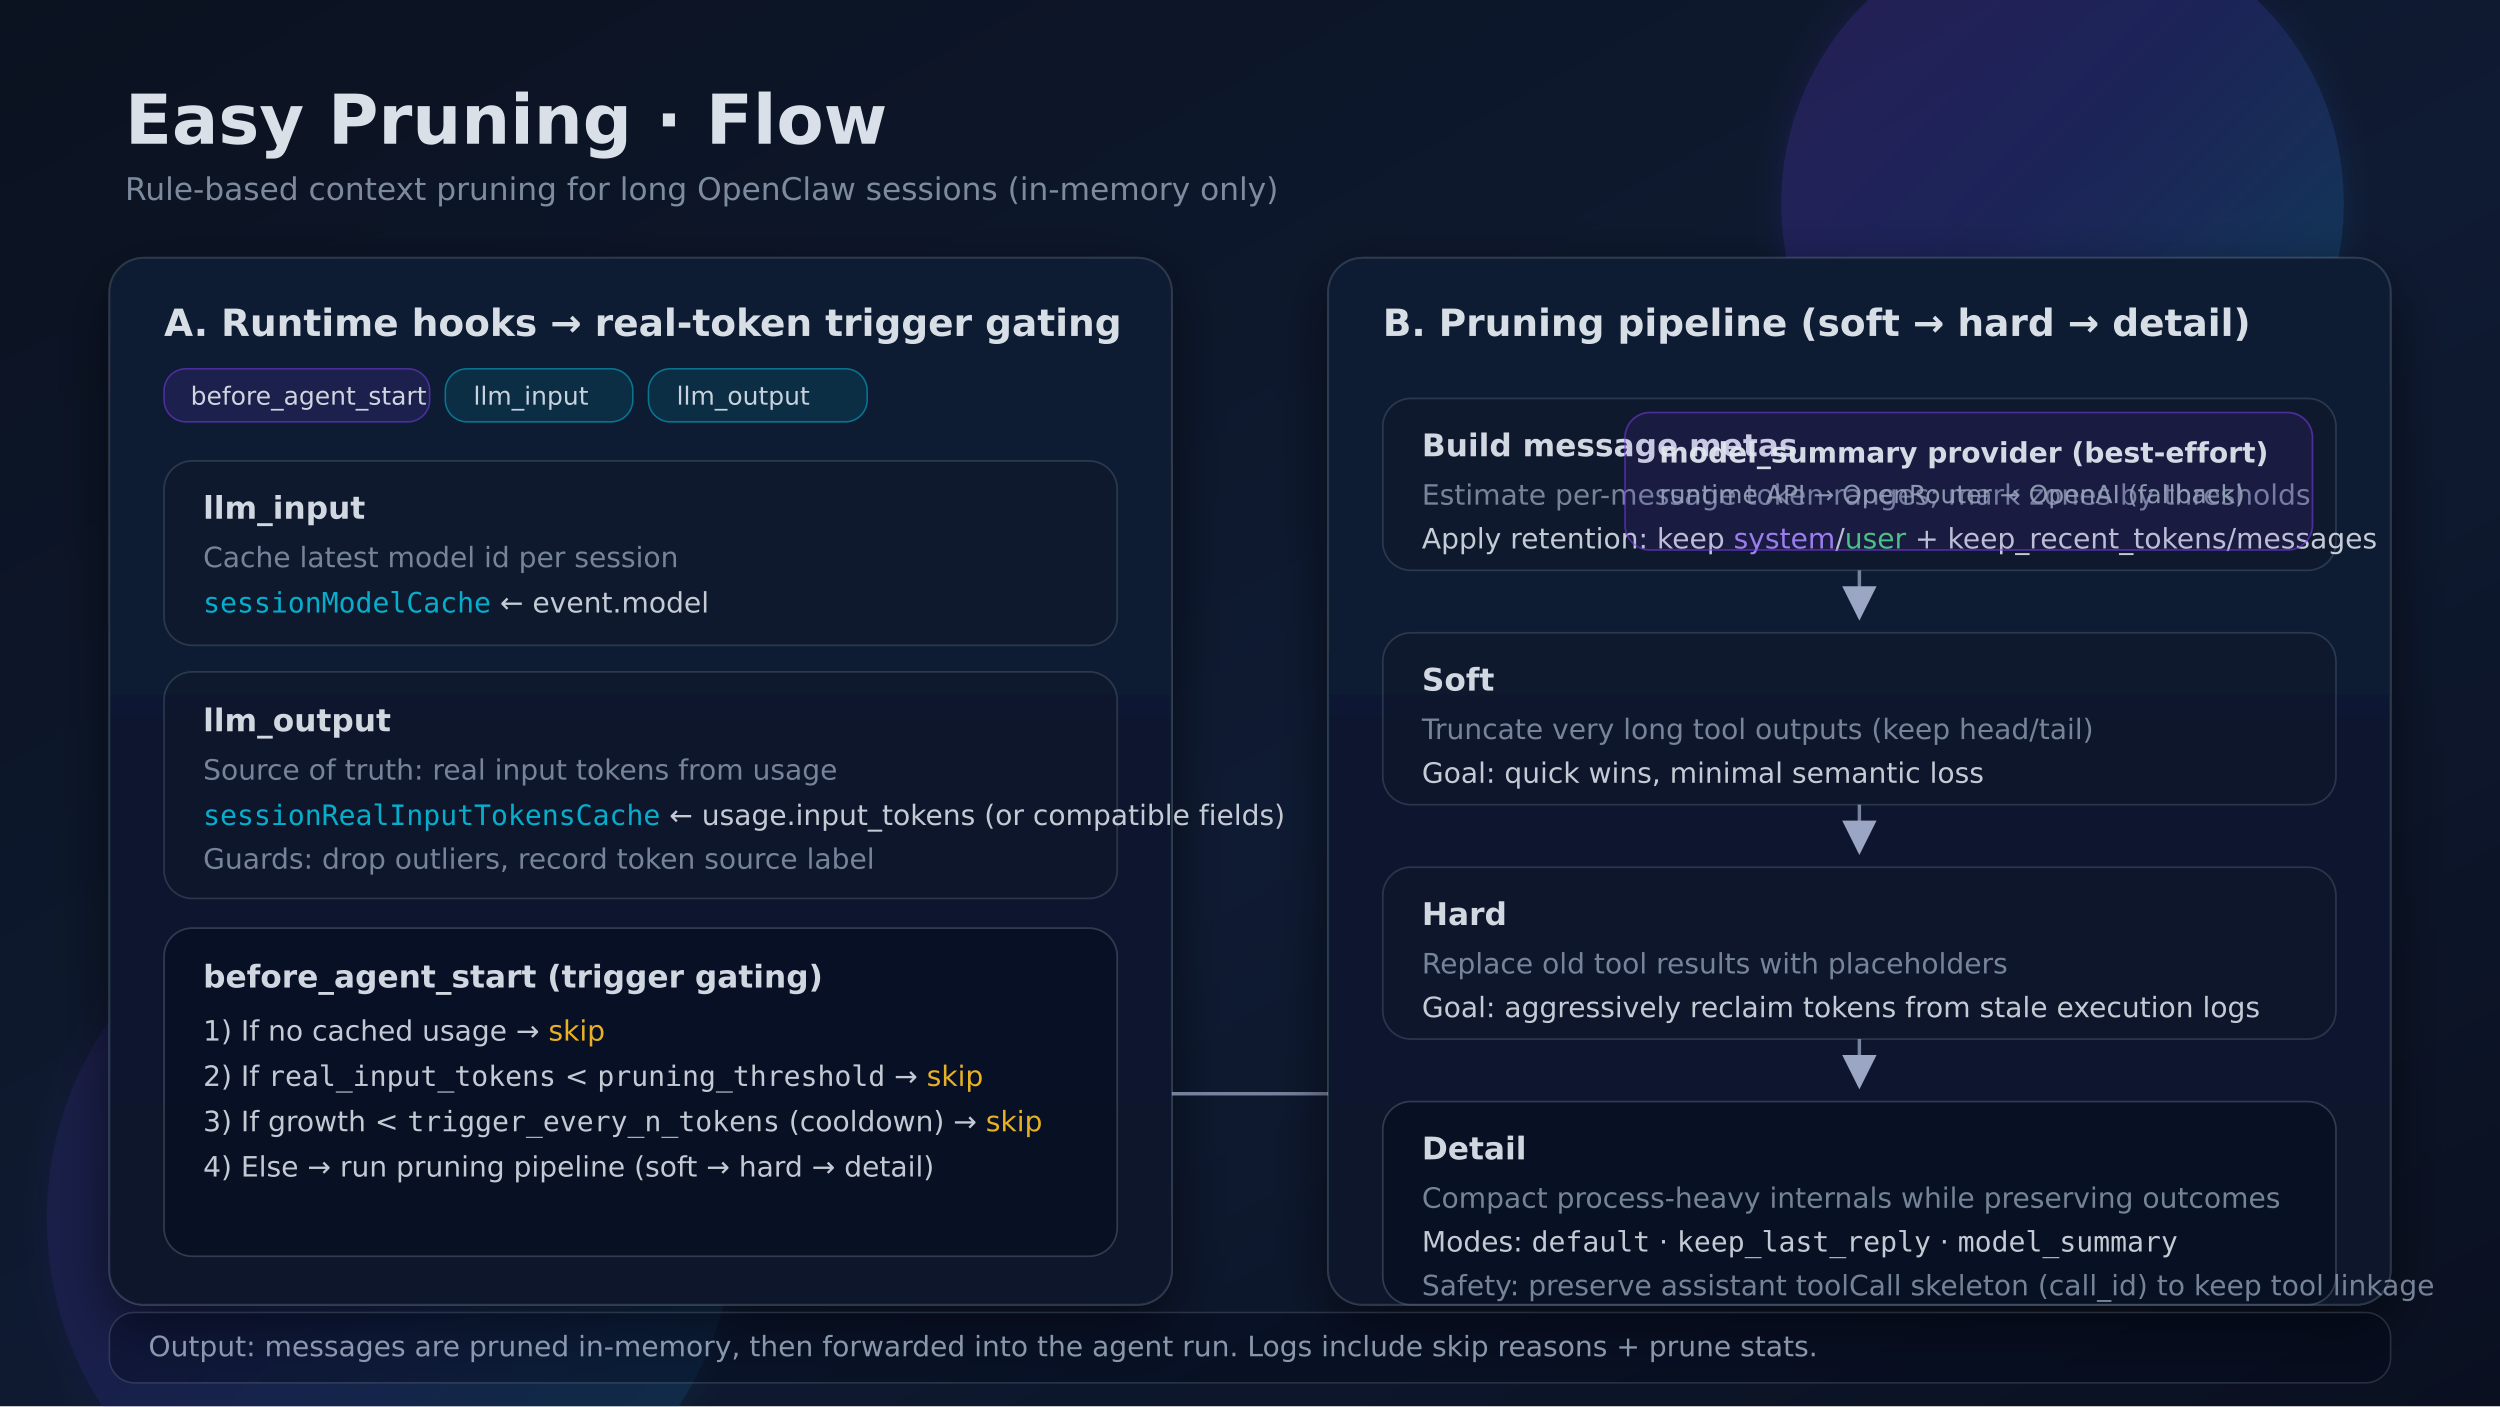
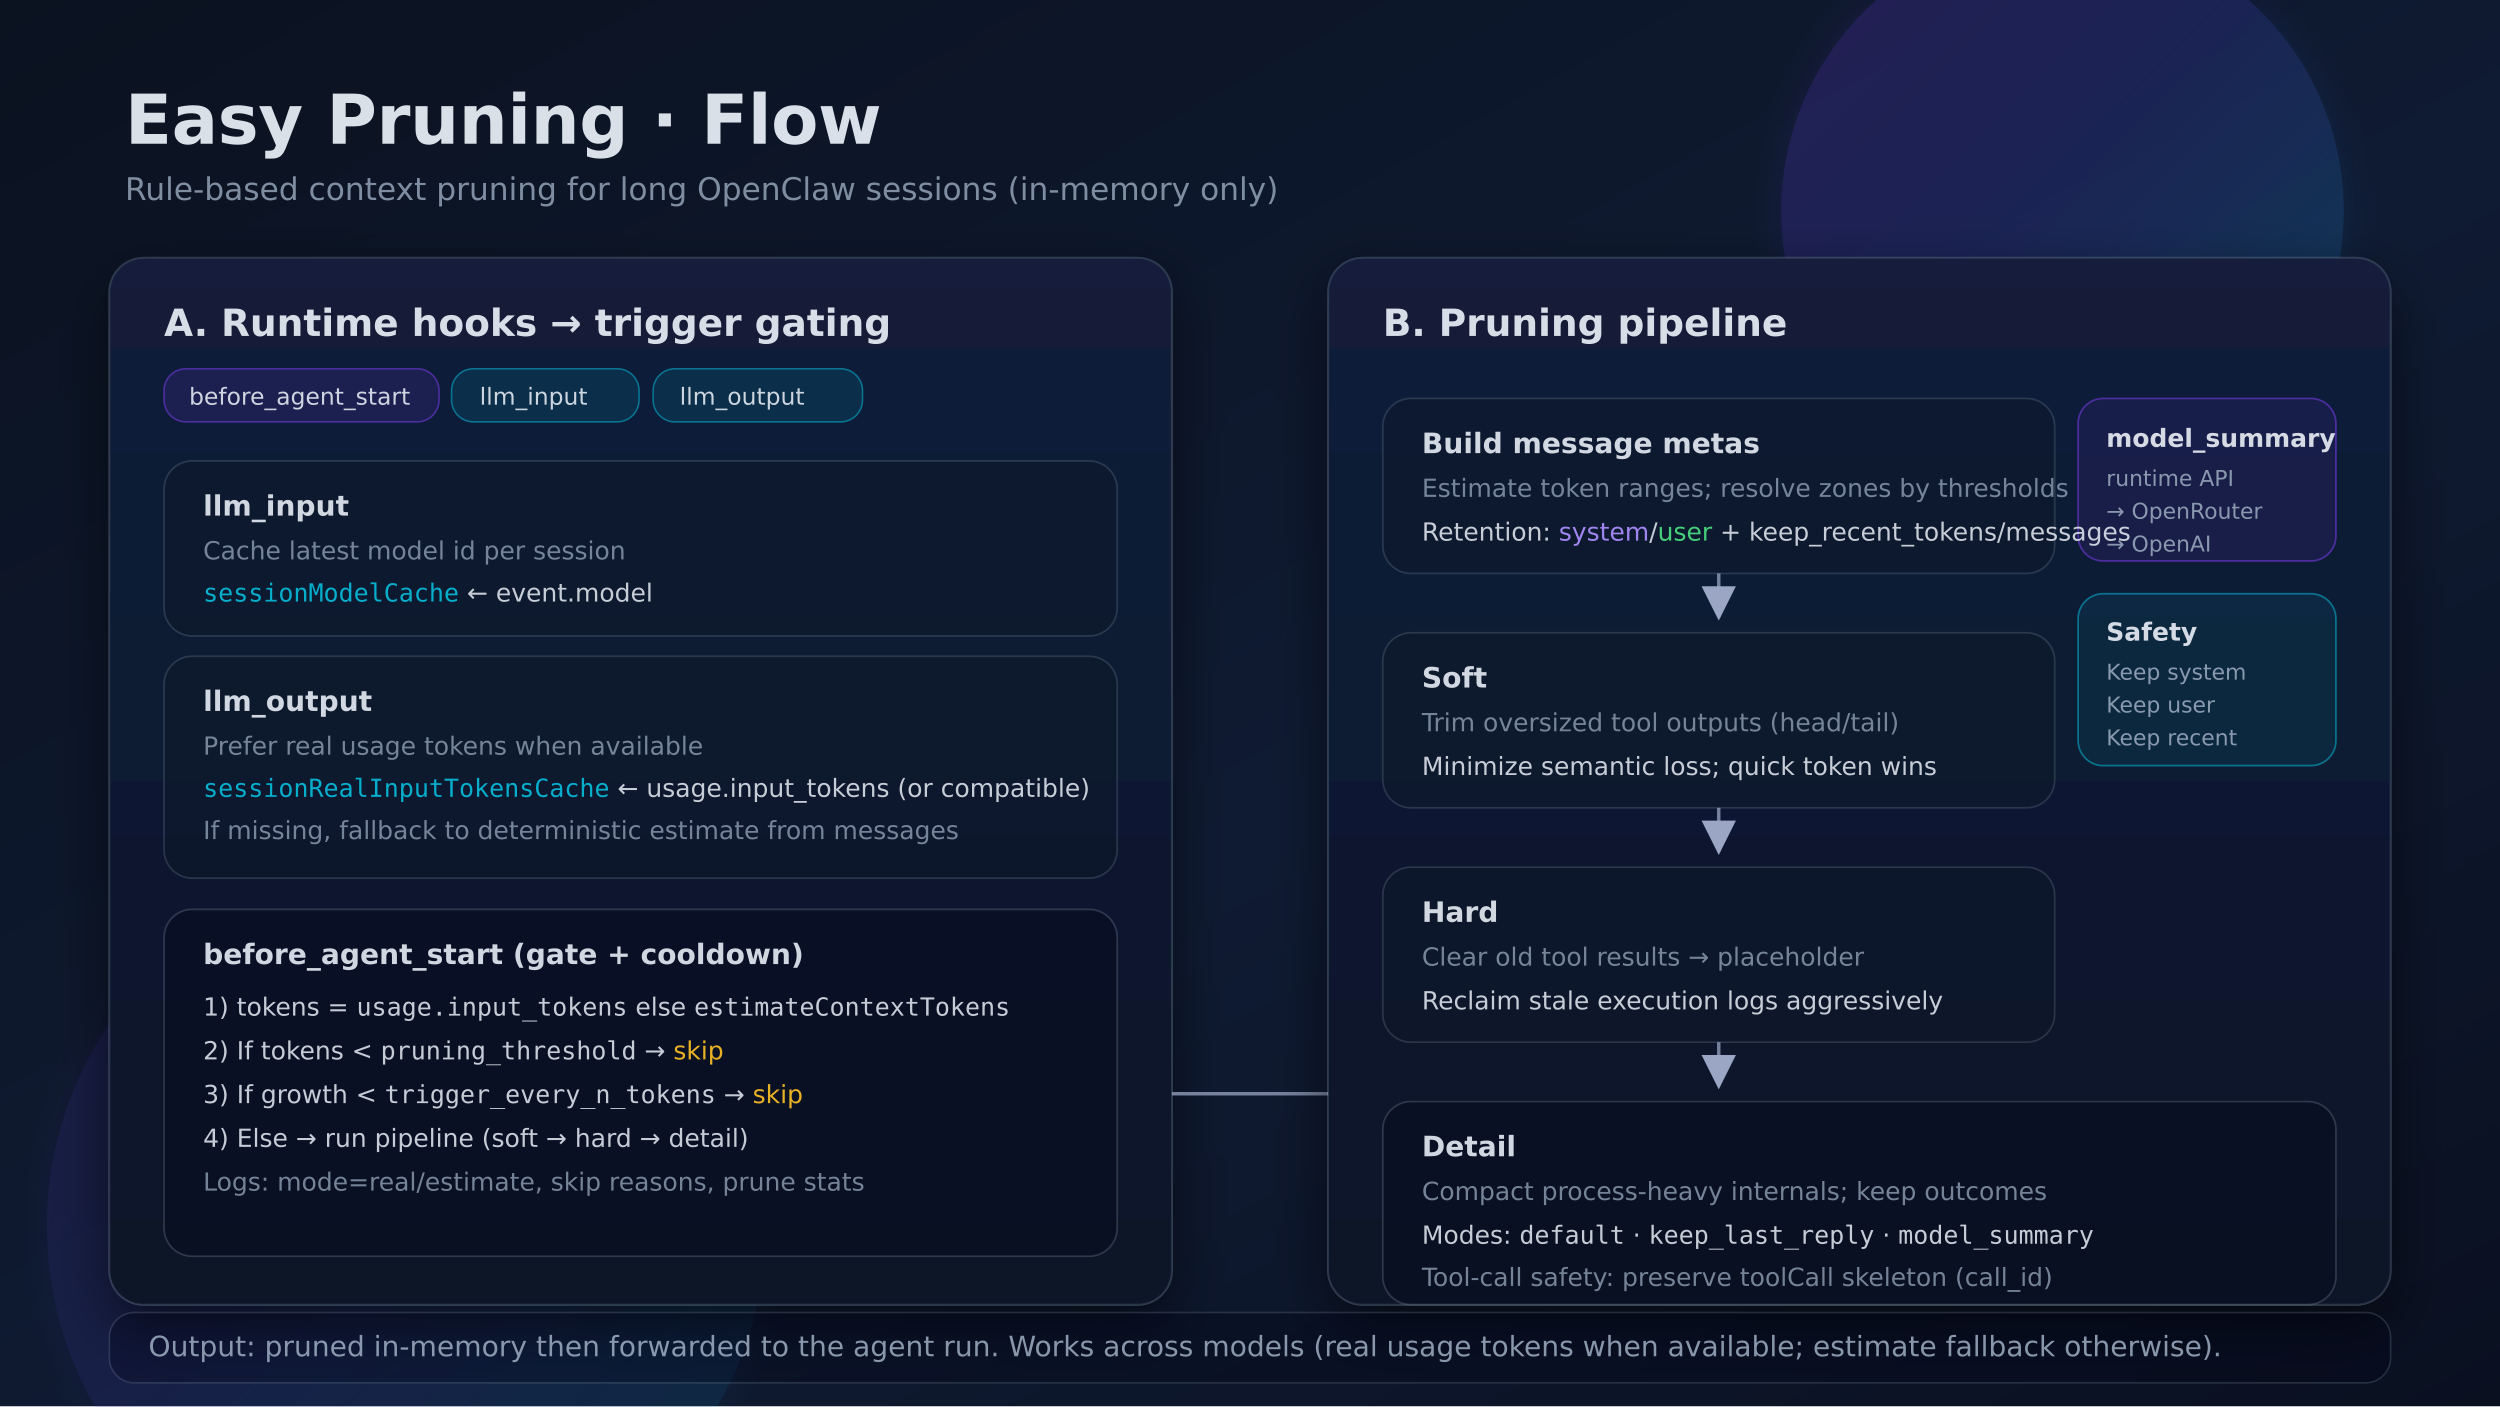
<svg xmlns="http://www.w3.org/2000/svg" width="1600" height="900" viewBox="0 0 1600 900">
  <defs>
    <linearGradient id="bg" x1="0" y1="0" x2="1" y2="1">
      <stop offset="0%" stop-color="#0b1220" />
      <stop offset="55%" stop-color="#0f1b33" />
      <stop offset="100%" stop-color="#0a1020" />
    </linearGradient>
    <linearGradient id="card" x1="0" y1="0" x2="0" y2="1">
-       <stop offset="0%" stop-color="#111c33" />
-       <stop offset="100%" stop-color="#0d162b" />
+       <stop offset="0%" stop-color="#121f3a" />
+       <stop offset="100%" stop-color="#0c1427" />
    </linearGradient>
    <linearGradient id="accent" x1="0" y1="0" x2="1" y2="1">
      <stop offset="0%" stop-color="#7c3aed" />
      <stop offset="45%" stop-color="#4f46e5" />
      <stop offset="100%" stop-color="#06b6d4" />
    </linearGradient>
    <filter id="shadow" x="-30%" y="-30%" width="160%" height="160%">
-       <feDropShadow dx="0" dy="12" stdDeviation="18" flood-color="#000" flood-opacity="0.55" />
+       <feDropShadow dx="0" dy="14" stdDeviation="18" flood-color="#000" flood-opacity="0.55" />
    </filter>
    <filter id="softGlow" x="-50%" y="-50%" width="200%" height="200%">
      <feGaussianBlur stdDeviation="10" result="blur" />
-       <feColorMatrix in="blur" type="matrix" values="1 0 0 0 0  0 1 0 0 0  0 0 1 0 0  0 0 0 0.6 0" result="glow" />
+       <feColorMatrix in="blur" type="matrix" values="1 0 0 0 0  0 1 0 0 0  0 0 1 0 0  0 0 0 0.55 0" result="glow" />
      <feMerge>
        <feMergeNode in="glow" />
        <feMergeNode in="SourceGraphic" />
      </feMerge>
    </filter>
    <marker id="arrow" viewBox="0 0 10 10" refX="9" refY="5" markerWidth="10" markerHeight="10" orient="auto-start-reverse">
      <path d="M 0 0 L 10 5 L 0 10 z" fill="#9aa6c3" />
    </marker>
    <style>
-       .title { font-family: "DejaVu Sans", Arial, sans-serif; font-weight: 800; }
-       .subtitle { font-family: "DejaVu Sans", Arial, sans-serif; font-weight: 500; opacity: 0.9; }
+       .title { font-family: "DejaVu Sans", Arial, sans-serif; font-weight: 800; letter-spacing: -0.2px; }
+       .subtitle { font-family: "DejaVu Sans", Arial, sans-serif; font-weight: 500; opacity: 0.92; }
      .h { font-family: "DejaVu Sans", Arial, sans-serif; font-weight: 700; }
      .t { font-family: "DejaVu Sans", Arial, sans-serif; font-weight: 500; }
-       .mono { font-family: "DejaVu Sans Mono", monospace; }
+       .mono { font-family: "DejaVu Sans Mono", ui-monospace, monospace; }

      .panel { fill: url(#card); stroke: rgba(148, 163, 184, 0.22); stroke-width: 1.2; filter: url(#shadow); }
+       .box { fill: rgba(15, 23, 42, 0.52); stroke: rgba(148, 163, 184, 0.22); stroke-width: 1.1; }
+       .boxStrong { fill: rgba(2, 6, 23, 0.32); stroke: rgba(148, 163, 184, 0.26); stroke-width: 1.1; }
      .chip { fill: rgba(124, 58, 237, 0.14); stroke: rgba(124, 58, 237, 0.55); stroke-width: 1; }
      .chip2 { fill: rgba(6, 182, 212, 0.12); stroke: rgba(6, 182, 212, 0.55); stroke-width: 1; }

-       .box { fill: rgba(15, 23, 42, 0.55); stroke: rgba(148, 163, 184, 0.22); stroke-width: 1.1; }
-       .boxStrong { fill: rgba(2, 6, 23, 0.35); stroke: rgba(148, 163, 184, 0.28); stroke-width: 1.1; }
- 
      .accentStroke { stroke: url(#accent); stroke-width: 3; }
      .line { stroke: rgba(154, 166, 195, 0.75); stroke-width: 2.2; fill: none; marker-end: url(#arrow); }
-       .dash { stroke-dasharray: 7 8; }

-       .small { font-size: 18px; fill: rgba(226,232,240,0.86); }
-       .text { font-size: 20px; fill: rgba(226,232,240,0.92); }
-       .muted { fill: rgba(148,163,184,0.95); }
+       .small { font-size: 16px; fill: rgba(226,232,240,0.87); }
+       .text { font-size: 18px; fill: rgba(226,232,240,0.92); }
      .dim { fill: rgba(148,163,184,0.78); }
- 
-       .tag { font-size: 16px; fill: rgba(226,232,240,0.9); }
-       .tag2 { font-size: 16px; fill: rgba(226,232,240,0.88); }
+       .tag { font-size: 15px; fill: rgba(226,232,240,0.9); }

      .k { fill: rgba(6, 182, 212, 0.95); }
      .p { fill: rgba(167, 139, 250, 0.95); }
      .g { fill: rgba(74, 222, 128, 0.92); }
      .y { fill: rgba(251, 191, 36, 0.92); }
    </style>
  </defs>
  <rect x="0" y="0" width="1600" height="900" fill="url(#bg)" />
-   <circle cx="1320" cy="130" r="180" fill="url(#accent)" opacity="0.22" filter="url(#softGlow)" />
-   <circle cx="250" cy="780" r="220" fill="url(#accent)" opacity="0.14" filter="url(#softGlow)" />
+   <circle cx="1320" cy="135" r="180" fill="url(#accent)" opacity="0.20" filter="url(#softGlow)" />
+   <circle cx="260" cy="785" r="230" fill="url(#accent)" opacity="0.12" filter="url(#softGlow)" />
  <text x="80" y="92" class="title" font-size="44" fill="rgba(226,232,240,0.96)">Easy Pruning · Flow</text>
  <text x="80" y="128" class="subtitle" font-size="20" fill="rgba(148,163,184,0.92)">Rule-based context pruning for long OpenClaw sessions (in-memory only)</text>
  <rect x="70" y="165" rx="22" ry="22" width="680" height="670" class="panel" />
-   <text x="105" y="215" class="h" font-size="24" fill="rgba(226,232,240,0.95)">A. Runtime hooks → real-token trigger gating</text>
-   <rect x="105" y="236" rx="14" ry="14" width="170" height="34" class="chip" />
-   <text x="122" y="259" class="t tag">before_agent_start</text>
-   <rect x="285" y="236" rx="14" ry="14" width="120" height="34" class="chip2" />
-   <text x="303" y="259" class="t tag2">llm_input</text>
-   <rect x="415" y="236" rx="14" ry="14" width="140" height="34" class="chip2" />
-   <text x="433" y="259" class="t tag2">llm_output</text>
-   <rect x="105" y="295" rx="18" ry="18" width="610" height="118" class="box" />
-   <text x="130" y="332" class="h text">llm_input</text>
-   <text x="130" y="363" class="t small dim">Cache latest model id per session</text>
-   <text x="130" y="392" class="t small">
+   <text x="105" y="215" class="h" font-size="24" fill="rgba(226,232,240,0.95)">A. Runtime hooks → trigger gating</text>
+   <rect x="105" y="236" rx="14" ry="14" width="176" height="34" class="chip" />
+   <text x="121" y="259" class="t tag">before_agent_start</text>
+   <rect x="289" y="236" rx="14" ry="14" width="120" height="34" class="chip2" />
+   <text x="307" y="259" class="t tag">llm_input</text>
+   <rect x="418" y="236" rx="14" ry="14" width="134" height="34" class="chip2" />
+   <text x="435" y="259" class="t tag">llm_output</text>
+   <rect x="105" y="295" rx="18" ry="18" width="610" height="112" class="box" />
+   <text x="130" y="330" class="h text">llm_input</text>
+   <text x="130" y="358" class="t small dim">Cache latest model id per session</text>
+   <text x="130" y="385" class="t small">
    <tspan class="mono k">sessionModelCache</tspan> ← event.model</text>
-   <rect x="105" y="430" rx="18" ry="18" width="610" height="145" class="box" />
-   <text x="130" y="468" class="h text">llm_output</text>
-   <text x="130" y="499" class="t small dim">Source of truth: real input tokens from usage</text>
-   <text x="130" y="528" class="t small">
-     <tspan class="mono k">sessionRealInputTokensCache</tspan> ← usage.input_tokens (or compatible fields)</text>
-   <text x="130" y="556" class="t small dim">Guards: drop outliers, record token source label</text>
-   <rect x="105" y="594" rx="18" ry="18" width="610" height="210" class="boxStrong" />
-   <text x="130" y="632" class="h text">before_agent_start (trigger gating)</text>
-   <text x="130" y="666" class="t small">1) If no cached usage → <tspan class="y">skip</tspan>
+   <rect x="105" y="420" rx="18" ry="18" width="610" height="142" class="box" />
+   <text x="130" y="455" class="h text">llm_output</text>
+   <text x="130" y="483" class="t small dim">Prefer real usage tokens when available</text>
+   <text x="130" y="510" class="t small">
+     <tspan class="mono k">sessionRealInputTokensCache</tspan> ← usage.input_tokens (or compatible)</text>
+   <text x="130" y="537" class="t small dim">If missing, fallback to deterministic estimate from messages</text>
+   <rect x="105" y="582" rx="18" ry="18" width="610" height="222" class="boxStrong" />
+   <text x="130" y="617" class="h text">before_agent_start (gate + cooldown)</text>
+   <text x="130" y="650" class="t small">1) tokens = <tspan class="mono">usage.input_tokens</tspan> else <tspan class="mono">estimateContextTokens</tspan>
  </text>
-   <text x="130" y="695" class="t small">2) If <tspan class="mono">real_input_tokens</tspan> &lt; <tspan class="mono">pruning_threshold</tspan> → <tspan class="y">skip</tspan>
+   <text x="130" y="678" class="t small">2) If tokens &lt; <tspan class="mono">pruning_threshold</tspan> → <tspan class="y">skip</tspan>
  </text>
-   <text x="130" y="724" class="t small">3) If growth &lt; <tspan class="mono">trigger_every_n_tokens</tspan> (cooldown) → <tspan class="y">skip</tspan>
+   <text x="130" y="706" class="t small">3) If growth &lt; <tspan class="mono">trigger_every_n_tokens</tspan> → <tspan class="y">skip</tspan>
  </text>
-   <text x="130" y="753" class="t small">4) Else → run pruning pipeline (soft → hard → detail)</text>
-   <path d="M 750 700 C 860 700, 880 700, 900 700" class="line" />
+   <text x="130" y="734" class="t small">4) Else → run pipeline (soft → hard → detail)</text>
+   <text x="130" y="762" class="t small dim">Logs: mode=real/estimate, skip reasons, prune stats</text>
+   <path d="M 750 700 C 865 700, 885 700, 900 700" class="line" />
  <rect x="850" y="165" rx="22" ry="22" width="680" height="670" class="panel" />
-   <text x="885" y="215" class="h" font-size="24" fill="rgba(226,232,240,0.95)">B. Pruning pipeline (soft → hard → detail)</text>
-   <rect x="885" y="255" rx="18" ry="18" width="610" height="110" class="box" />
-   <text x="910" y="292" class="h text">Build message metas</text>
-   <text x="910" y="323" class="t small dim">Estimate per-message token ranges; mark zones by thresholds</text>
-   <text x="910" y="351" class="t small">Apply retention: keep <tspan class="p">system</tspan>/<tspan class="g">user</tspan> + keep_recent_tokens/messages</text>
-   <path d="M 1190 365 L 1190 395" class="line" />
-   <rect x="885" y="405" rx="18" ry="18" width="610" height="110" class="box" />
-   <text x="910" y="442" class="h text">Soft</text>
-   <text x="910" y="473" class="t small dim">Truncate very long tool outputs (keep head/tail)</text>
-   <text x="910" y="501" class="t small">Goal: quick wins, minimal semantic loss</text>
-   <path d="M 1190 515 L 1190 545" class="line" />
-   <rect x="885" y="555" rx="18" ry="18" width="610" height="110" class="box" />
-   <text x="910" y="592" class="h text">Hard</text>
-   <text x="910" y="623" class="t small dim">Replace old tool results with placeholders</text>
-   <text x="910" y="651" class="t small">Goal: aggressively reclaim tokens from stale execution logs</text>
-   <path d="M 1190 665 L 1190 695" class="line" />
+   <text x="885" y="215" class="h" font-size="24" fill="rgba(226,232,240,0.95)">B. Pruning pipeline</text>
+   <rect x="1330" y="255" rx="16" ry="16" width="165" height="104" fill="rgba(124,58,237,0.10)" stroke="rgba(124,58,237,0.55)" stroke-width="1.1" />
+   <text x="1348" y="286" class="h" font-size="16" fill="rgba(226,232,240,0.93)">model_summary</text>
+   <text x="1348" y="311" class="t" font-size="14" fill="rgba(148,163,184,0.92)">runtime API</text>
+   <text x="1348" y="332" class="t" font-size="14" fill="rgba(148,163,184,0.92)">→ OpenRouter</text>
+   <text x="1348" y="353" class="t" font-size="14" fill="rgba(148,163,184,0.92)">→ OpenAI</text>
+   <rect x="1330" y="380" rx="16" ry="16" width="165" height="110" fill="rgba(6,182,212,0.08)" stroke="rgba(6,182,212,0.55)" stroke-width="1.1" />
+   <text x="1348" y="410" class="h" font-size="16" fill="rgba(226,232,240,0.93)">Safety</text>
+   <text x="1348" y="435" class="t" font-size="14" fill="rgba(148,163,184,0.92)">Keep system</text>
+   <text x="1348" y="456" class="t" font-size="14" fill="rgba(148,163,184,0.92)">Keep user</text>
+   <text x="1348" y="477" class="t" font-size="14" fill="rgba(148,163,184,0.92)">Keep recent</text>
+   <rect x="885" y="255" rx="18" ry="18" width="430" height="112" class="box" />
+   <text x="910" y="290" class="h text">Build message metas</text>
+   <text x="910" y="318" class="t small dim">Estimate token ranges; resolve zones by thresholds</text>
+   <text x="910" y="346" class="t small">Retention: <tspan class="p">system</tspan>/<tspan class="g">user</tspan> + keep_recent_tokens/messages</text>
+   <path d="M 1100 367 L 1100 395" class="line" />
+   <rect x="885" y="405" rx="18" ry="18" width="430" height="112" class="box" />
+   <text x="910" y="440" class="h text">Soft</text>
+   <text x="910" y="468" class="t small dim">Trim oversized tool outputs (head/tail)</text>
+   <text x="910" y="496" class="t small">Minimize semantic loss; quick token wins</text>
+   <path d="M 1100 517 L 1100 545" class="line" />
+   <rect x="885" y="555" rx="18" ry="18" width="430" height="112" class="box" />
+   <text x="910" y="590" class="h text">Hard</text>
+   <text x="910" y="618" class="t small dim">Clear old tool results → placeholder</text>
+   <text x="910" y="646" class="t small">Reclaim stale execution logs aggressively</text>
+   <path d="M 1100 667 L 1100 695" class="line" />
  <rect x="885" y="705" rx="18" ry="18" width="610" height="130" class="boxStrong" />
-   <text x="910" y="742" class="h text">Detail</text>
-   <text x="910" y="773" class="t small dim">Compact process-heavy internals while preserving outcomes</text>
-   <text x="910" y="801" class="t small">Modes: <tspan class="mono">default</tspan> · <tspan class="mono">keep_last_reply</tspan> · <tspan class="mono">model_summary</tspan>
+   <text x="910" y="740" class="h text">Detail</text>
+   <text x="910" y="768" class="t small dim">Compact process-heavy internals; keep outcomes</text>
+   <text x="910" y="796" class="t small">Modes: <tspan class="mono">default</tspan> · <tspan class="mono">keep_last_reply</tspan> · <tspan class="mono">model_summary</tspan>
  </text>
-   <text x="910" y="829" class="t small dim">Safety: preserve assistant toolCall skeleton (call_id) to keep tool linkage</text>
-   <rect x="1040" y="264" rx="16" ry="16" width="440" height="88" fill="rgba(124,58,237,0.10)" stroke="rgba(124,58,237,0.55)" stroke-width="1.1" />
-   <text x="1062" y="296" class="h" font-size="18" fill="rgba(226,232,240,0.93)">model_summary provider (best-effort)</text>
-   <text x="1062" y="322" class="t" font-size="16" fill="rgba(148,163,184,0.92)">runtime API → OpenRouter → OpenAI (fallback)</text>
-   <rect x="70" y="840" rx="16" ry="16" width="1460" height="45" fill="rgba(2,6,23,0.35)" stroke="rgba(148,163,184,0.22)" />
+   <text x="910" y="823" class="t small dim">Tool-call safety: preserve toolCall skeleton (call_id)</text>
+   <rect x="70" y="840" rx="16" ry="16" width="1460" height="45" fill="rgba(2,6,23,0.32)" stroke="rgba(148,163,184,0.22)" />
  <text x="95" y="868" class="t" font-size="18" fill="rgba(148,163,184,0.92)">
-     Output: messages are pruned in-memory, then forwarded into the agent run. Logs include skip reasons + prune stats.
+     Output: pruned in-memory then forwarded to the agent run. Works across models (real usage tokens when available; estimate fallback otherwise).
  </text>
  <path d="M 70 158 L 1530 158" class="accentStroke" opacity="0.7" />
</svg>
